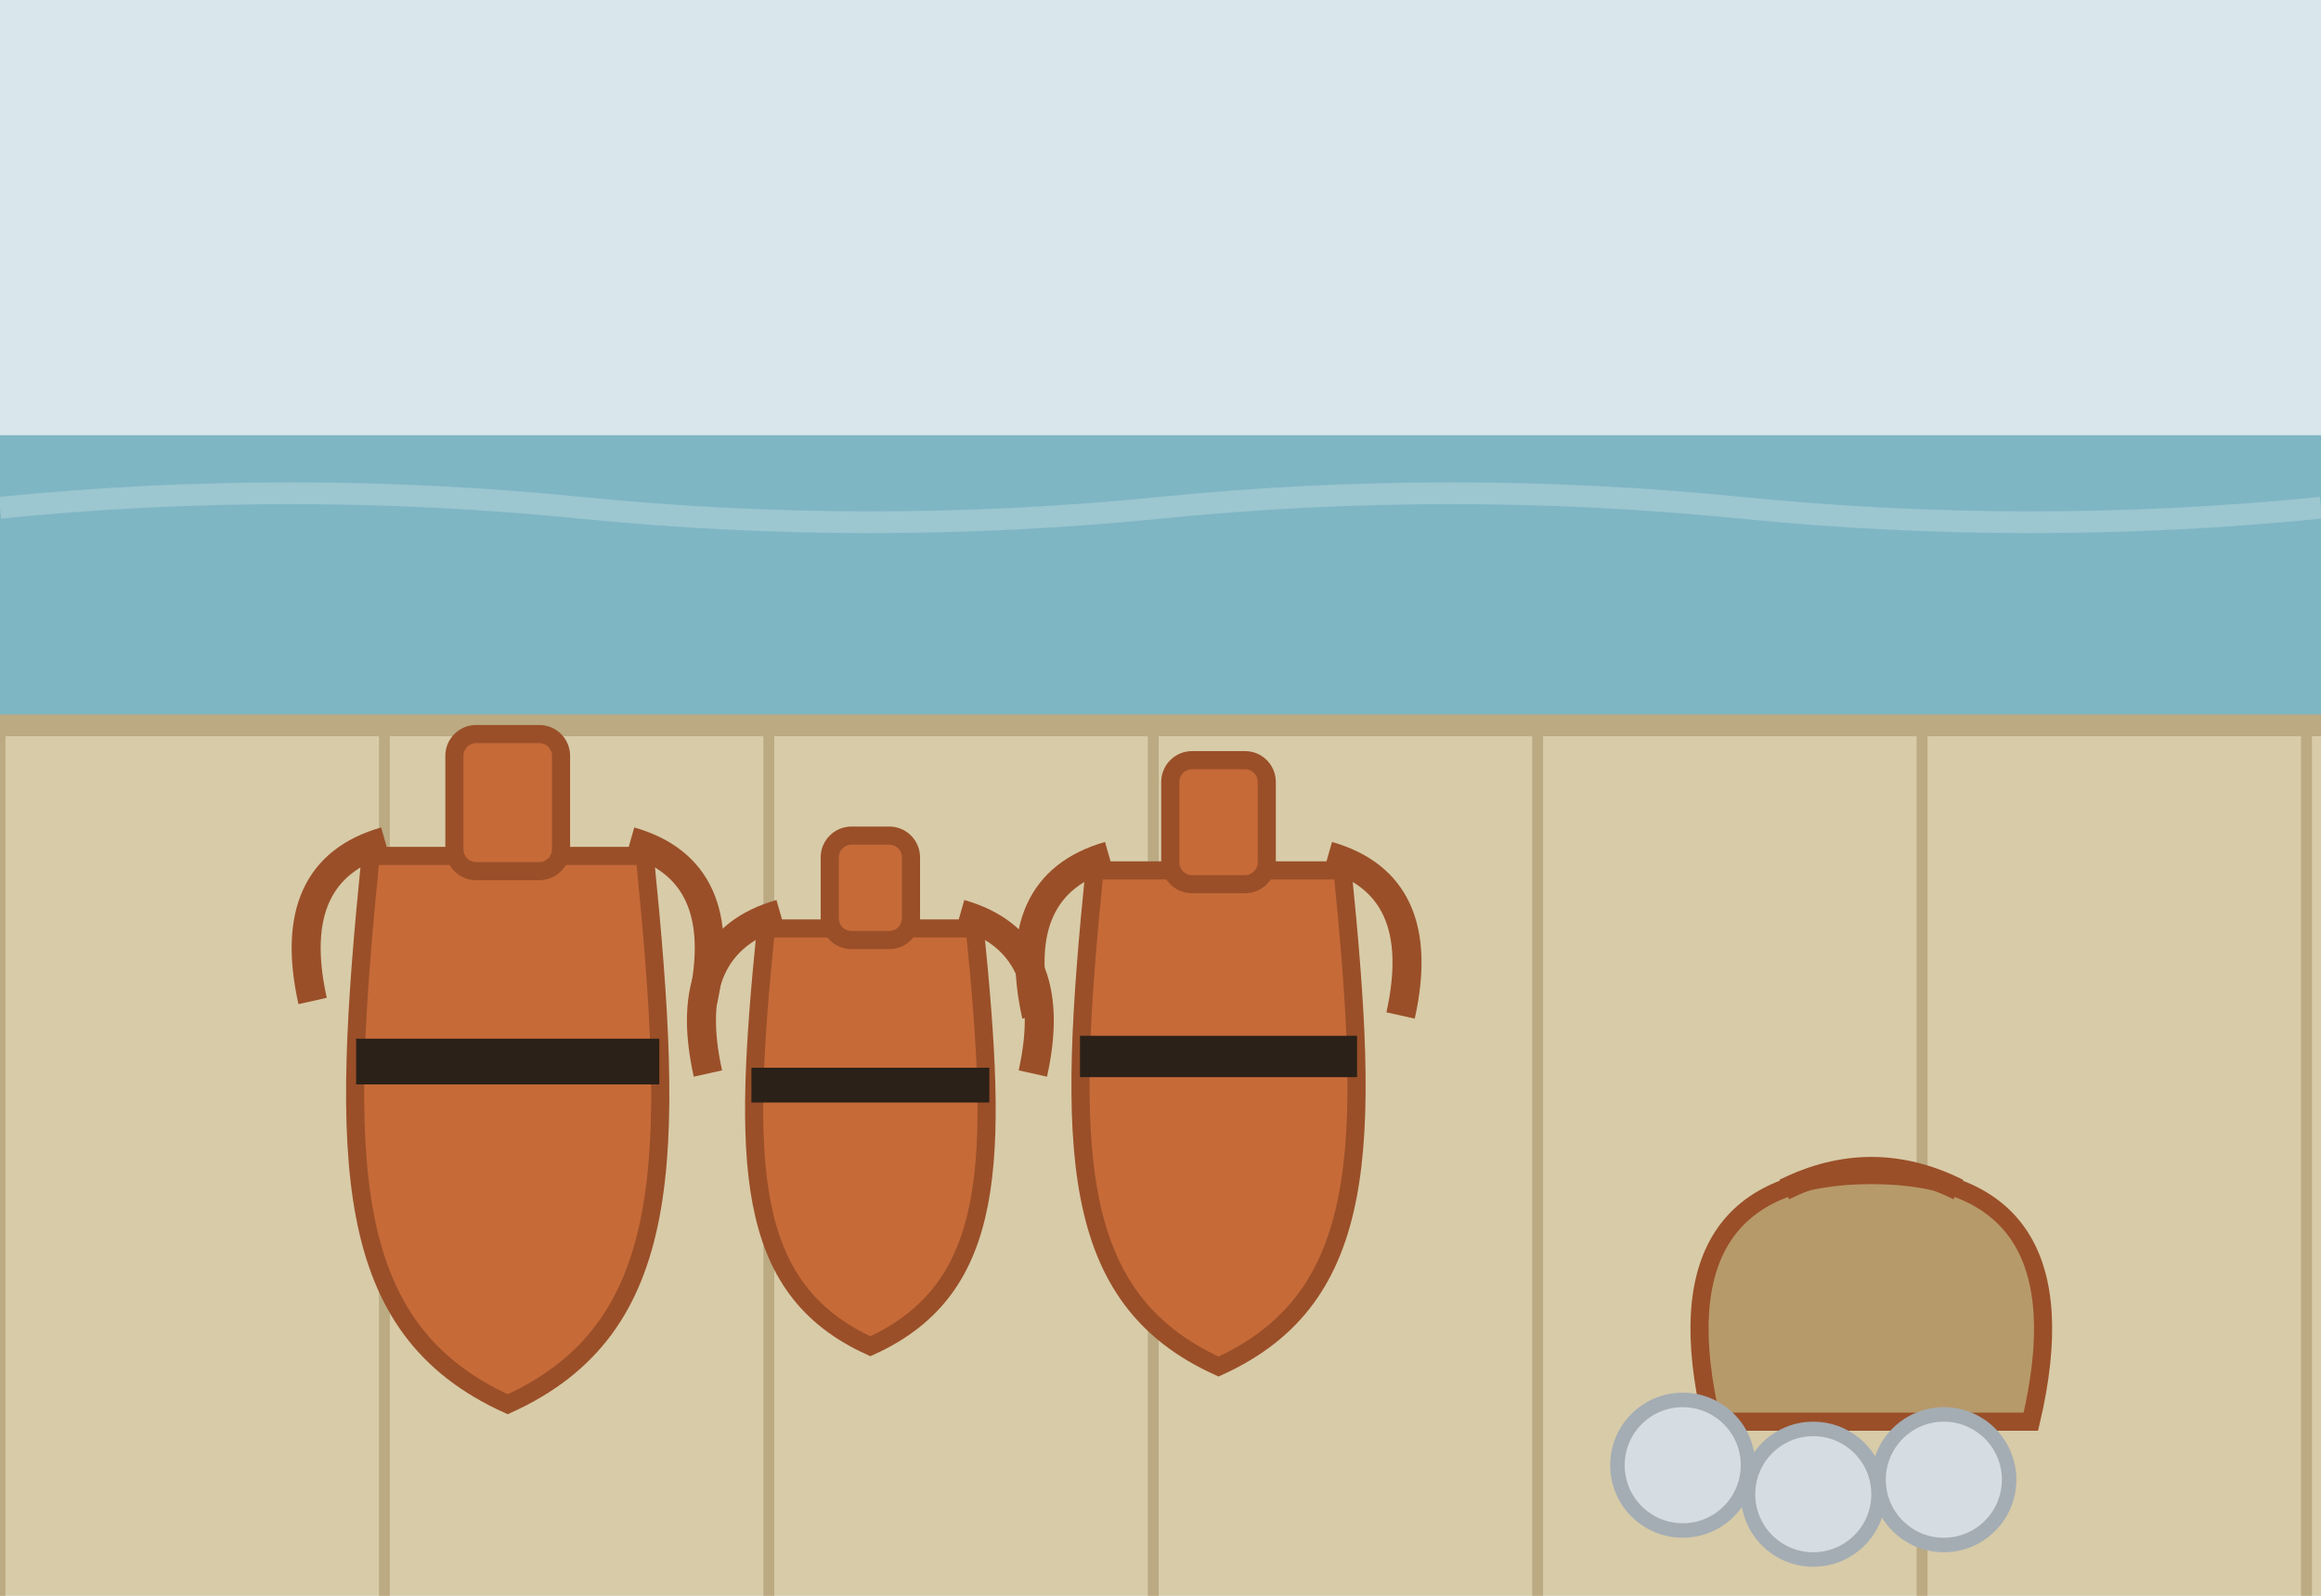
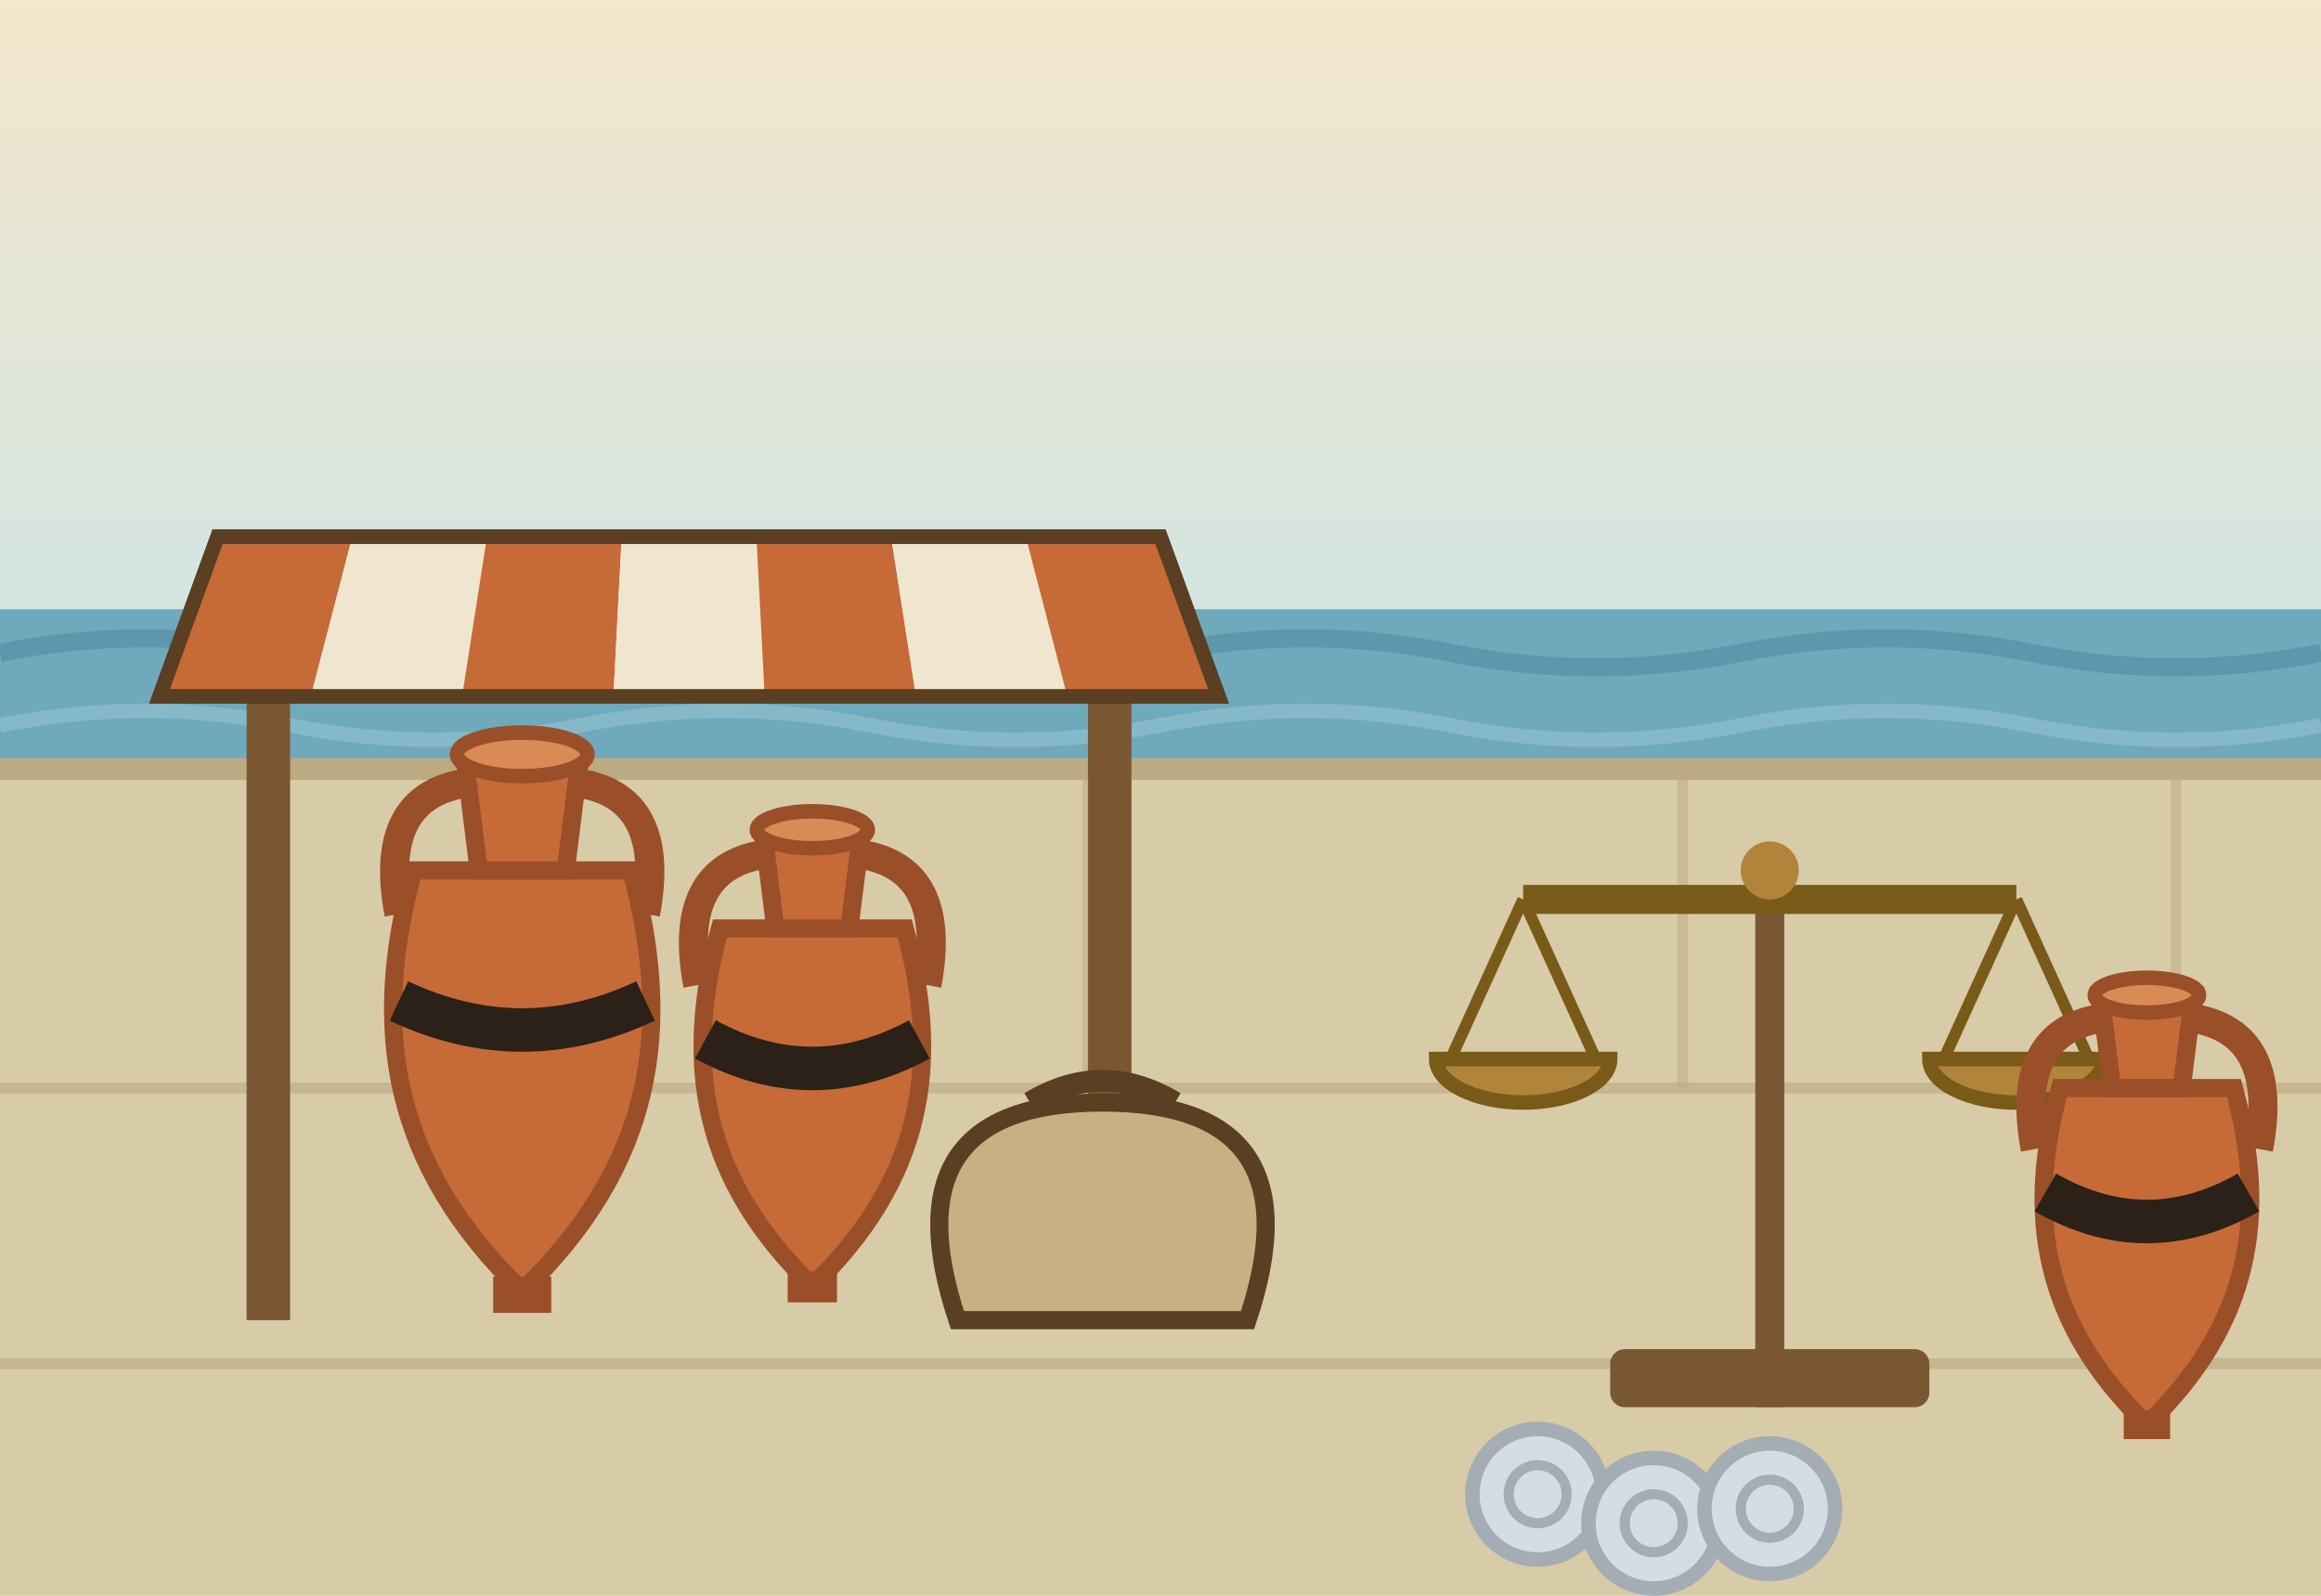
<svg xmlns="http://www.w3.org/2000/svg" width="320" height="220" viewBox="0 0 320 220">
  <rect width="320" height="220" fill="#EAF1F0" />
-   <rect width="320" height="220" fill="#D9E7EC" />
-   <rect x="0" y="60" width="320" height="40" fill="#7FB6C4" />
-   <path d="M0 70 Q40 66 80 70 T160 70 T240 70 T320 70" stroke="#9CC6D0" stroke-width="3" fill="none" />
-   <rect x="0" y="100" width="320" height="120" fill="#D8CBA8" />
-   <path d="M0 100 H320" stroke="#BBAA82" stroke-width="3" />
-   <path d="M0 100 V220" stroke="#BBAA82" stroke-width="1.5" />
-   <path d="M53 100 V220" stroke="#BBAA82" stroke-width="1.5" />
-   <path d="M106 100 V220" stroke="#BBAA82" stroke-width="1.5" />
-   <path d="M159 100 V220" stroke="#BBAA82" stroke-width="1.5" />
-   <path d="M212 100 V220" stroke="#BBAA82" stroke-width="1.5" />
-   <path d="M265 100 V220" stroke="#BBAA82" stroke-width="1.5" />
-   <path d="M318 100 V220" stroke="#BBAA82" stroke-width="1.5" />
-   <path d="M51.1 118 C46.9 160.0 46.9 183.1 70 193.6 C93.1 183.1 93.1 160.0 88.9 118 Z" fill="#C66A38" stroke="#9A4F28" stroke-width="2.5" />
-   <rect x="62.65" y="101.2" width="14.7" height="18.9" rx="3" fill="#C66A38" stroke="#9A4F28" stroke-width="2.5" />
-   <path d="M53.1 116 q-14 4 -10 22" fill="none" stroke="#9A4F28" stroke-width="4" />
-   <path d="M86.9 116 q14 4 10 22" fill="none" stroke="#9A4F28" stroke-width="4" />
-   <rect x="49.1" y="143.2" width="41.8" height="6.3" fill="#2B2118" />
-   <path d="M105.6 128 C102.4 160.0 102.4 177.6 120 185.6 C137.6 177.6 137.6 160.0 134.4 128 Z" fill="#C66A38" stroke="#9A4F28" stroke-width="2.5" />
-   <rect x="114.4" y="115.2" width="11.2" height="14.4" rx="3" fill="#C66A38" stroke="#9A4F28" stroke-width="2.5" />
-   <path d="M107.6 126 q-14 4 -10 22" fill="none" stroke="#9A4F28" stroke-width="4" />
-   <path d="M132.4 126 q14 4 10 22" fill="none" stroke="#9A4F28" stroke-width="4" />
-   <rect x="103.6" y="147.2" width="32.8" height="4.8" fill="#2B2118" />
-   <path d="M150.9 120 C147.1 158.0 147.1 178.9 168 188.4 C188.9 178.9 188.9 158.0 185.1 120 Z" fill="#C66A38" stroke="#9A4F28" stroke-width="2.5" />
-   <rect x="161.35" y="104.8" width="13.3" height="17.1" rx="3" fill="#C66A38" stroke="#9A4F28" stroke-width="2.5" />
-   <path d="M152.9 118 q-14 4 -10 22" fill="none" stroke="#9A4F28" stroke-width="4" />
-   <path d="M183.1 118 q14 4 10 22" fill="none" stroke="#9A4F28" stroke-width="4" />
-   <rect x="148.9" y="142.8" width="38.2" height="5.7" fill="#2B2118" />
-   <path d="M236 196 q-8 -34 22 -34 q30 0 22 34 Z" fill="#B79A6A" stroke="#9A4F28" stroke-width="2.5" />
-   <path d="M246 164 q12 -6 24 0" fill="none" stroke="#9A4F28" stroke-width="3" />
-   <circle cx="232" cy="202" r="9" fill="#D6DDE2" stroke="#A4ADB4" stroke-width="2" />
-   <circle cx="250" cy="206" r="9" fill="#D6DDE2" stroke="#A4ADB4" stroke-width="2" />
-   <circle cx="268" cy="204" r="9" fill="#D6DDE2" stroke="#A4ADB4" stroke-width="2" />
+   <defs>
+     <linearGradient id="sky" x1="0" y1="0" x2="0" y2="1">
+       <stop offset="0" stop-color="#F3E7CC" />
+       <stop offset="1" stop-color="#CFE4E4" />
+     </linearGradient>
+   </defs>
+   <rect width="320" height="98" fill="url(#sky)" />
+   <rect x="0" y="84" width="320" height="22" fill="#6FA9BC" />
+   <path d="M0 90 q20 -4 40 0 t40 0 t40 0 t40 0 t40 0 t40 0 t40 0 t40 0" fill="none" stroke="#5C97AB" stroke-width="2.5" />
+   <path d="M0 100 q20 -4 40 0 t40 0 t40 0 t40 0 t40 0 t40 0 t40 0 t40 0" fill="none" stroke="#8FC0CF" stroke-width="2" opacity="0.7" />
+   <rect x="0" y="106" width="320" height="114" fill="#D8CBA8" />
+   <path d="M0 106 H320" stroke="#BBAA82" stroke-width="3" />
+   <path d="M0 150 H320 M0 188 H320" stroke="#BBAA82" stroke-width="1.5" opacity="0.6" />
+   <path d="M70 106 V150" stroke="#BBAA82" stroke-width="1.5" opacity="0.5" />
+   <path d="M150 106 V150" stroke="#BBAA82" stroke-width="1.5" opacity="0.5" />
+   <path d="M232 106 V150" stroke="#BBAA82" stroke-width="1.5" opacity="0.5" />
+   <path d="M300 106 V150" stroke="#BBAA82" stroke-width="1.5" opacity="0.5" />
+   <rect x="34" y="96" width="6" height="86" fill="#7A5733" />
+   <rect x="150" y="96" width="6" height="86" fill="#7A5733" />
+   <path d="M22 96 L168 96 L160 74 L30 74 Z" fill="#F0E6CF" stroke="#5A3F22" stroke-width="2" />
+   <path d="M30 96 L40 96 L38 74... " fill="none" />
+   <path d="M70 96 L80 96 L78 74... " fill="none" />
+   <path d="M110 96 L120 96 L118 74... " fill="none" />
+   <path d="M150 96 L160 96 L158 74... " fill="none" />
+   <polygon points="22.0,96 42.857,96 48.571,74 30.0,74" fill="#C66A38" stroke="none" />
+   <polygon points="42.857,96 63.714,96 67.143,74 48.571,74" fill="#F0E6CF" stroke="none" />
+   <polygon points="63.714,96 84.571,96 85.714,74 67.143,74" fill="#C66A38" stroke="none" />
+   <polygon points="84.571,96 105.429,96 104.286,74 85.714,74" fill="#F0E6CF" stroke="none" />
+   <polygon points="105.429,96 126.286,96 122.857,74 104.286,74" fill="#C66A38" stroke="none" />
+   <polygon points="126.286,96 147.143,96 141.429,74 122.857,74" fill="#F0E6CF" stroke="none" />
+   <polygon points="147.143,96 168.0,96 160.0,74 141.429,74" fill="#C66A38" stroke="none" />
+   <path d="M22 96 L168 96 L160 74 L30 74 Z" fill="none" stroke="#5A3F22" stroke-width="2" />
+   <path d="M57.0 120 C51.0 142.0 54.0 160.6 72 178.0 C90.0 160.6 93.0 142.0 87.0 120 Z" fill="#C66A38" stroke="#9A4F28" stroke-width="2.5" />
+   <path d="M66.0 120 L64.0 104.0 L80.0 104.0 L78.0 120 Z" fill="#C66A38" stroke="#9A4F28" stroke-width="2.5" />
+   <ellipse cx="72" cy="104.0" rx="9.0" ry="3.0" fill="#D98A55" stroke="#9A4F28" stroke-width="2" />
+   <path d="M64.0 108.0 q-12 2 -9 18" fill="none" stroke="#9A4F28" stroke-width="4" />
+   <path d="M80.0 108.0 q12 2 9 18" fill="none" stroke="#9A4F28" stroke-width="4" />
+   <path d="M55.0 138.0 q17.0 8 34.0 0" fill="none" stroke="#2B2118" stroke-width="6" />
+   <rect x="68.0" y="176.0" width="8.0" height="5.0" fill="#9A4F28" />
+   <path d="M99.25 128 C94.15 146.7 96.7 162.51 112 177.3 C127.3 162.51 129.85 146.7 124.75 128 Z" fill="#C66A38" stroke="#9A4F28" stroke-width="2.5" />
+   <path d="M106.9 128 L105.2 114.4 L118.8 114.4 L117.1 128 Z" fill="#C66A38" stroke="#9A4F28" stroke-width="2.5" />
+   <ellipse cx="112" cy="114.4" rx="7.65" ry="2.55" fill="#D98A55" stroke="#9A4F28" stroke-width="2" />
+   <path d="M105.2 117.8 q-12 2 -9 18" fill="none" stroke="#9A4F28" stroke-width="4" />
+   <path d="M118.8 117.8 q12 2 9 18" fill="none" stroke="#9A4F28" stroke-width="4" />
+   <path d="M97.25 143.3 q14.75 8 29.5 0" fill="none" stroke="#2B2118" stroke-width="6" />
+   <rect x="108.6" y="175.3" width="6.8" height="4.25" fill="#9A4F28" />
+   <path d="M132 182 q-10 -30 20 -30 q30 0 20 30 Z" fill="#C9B083" stroke="#5A3F22" stroke-width="2.5" />
+   <path d="M142 152 q10 -6 20 0" fill="none" stroke="#5A3F22" stroke-width="3" />
+   <rect x="242" y="120" width="4" height="74" fill="#7A5733" />
+   <rect x="222" y="186" width="44" height="8" rx="2" fill="#7A5733" />
+   <path d="M210 124 H278" stroke="#7A5A18" stroke-width="4" />
+   <circle cx="244" cy="120" r="4" fill="#B0843A" />
+   <path d="M210 124 L200 146 M210 124 L220 146" stroke="#7A5A18" stroke-width="1.6" />
+   <path d="M198 146 a12 6 0 0 0 24 0 Z" fill="#B0843A" stroke="#7A5A18" stroke-width="2" />
+   <path d="M278 124 L268 146 M278 124 L288 146" stroke="#7A5A18" stroke-width="1.6" />
+   <path d="M266 146 a12 6 0 0 0 24 0 Z" fill="#B0843A" stroke="#7A5A18" stroke-width="2" />
+   <path d="M284.0 150 C279.2 167.6 281.6 182.48 296 196.4 C310.4 182.48 312.8 167.6 308.0 150 Z" fill="#C66A38" stroke="#9A4F28" stroke-width="2.5" />
+   <path d="M291.2 150 L289.6 137.2 L302.4 137.2 L300.8 150 Z" fill="#C66A38" stroke="#9A4F28" stroke-width="2.5" />
+   <ellipse cx="296" cy="137.2" rx="7.2" ry="2.4" fill="#D98A55" stroke="#9A4F28" stroke-width="2" />
+   <path d="M289.6 140.4 q-12 2 -9 18" fill="none" stroke="#9A4F28" stroke-width="4" />
+   <path d="M302.4 140.4 q12 2 9 18" fill="none" stroke="#9A4F28" stroke-width="4" />
+   <path d="M282.0 164.4 q14.0 8 28.0 0" fill="none" stroke="#2B2118" stroke-width="6" />
+   <rect x="292.8" y="194.4" width="6.4" height="4.0" fill="#9A4F28" />
+   <circle cx="212" cy="206" r="9" fill="#D6DDE2" stroke="#A4ADB4" stroke-width="2" />
+   <circle cx="212" cy="206" r="4" fill="none" stroke="#A4ADB4" stroke-width="1.4" />
+   <circle cx="228" cy="210" r="9" fill="#D6DDE2" stroke="#A4ADB4" stroke-width="2" />
+   <circle cx="228" cy="210" r="4" fill="none" stroke="#A4ADB4" stroke-width="1.4" />
+   <circle cx="244" cy="208" r="9" fill="#D6DDE2" stroke="#A4ADB4" stroke-width="2" />
+   <circle cx="244" cy="208" r="4" fill="none" stroke="#A4ADB4" stroke-width="1.4" />
</svg>
